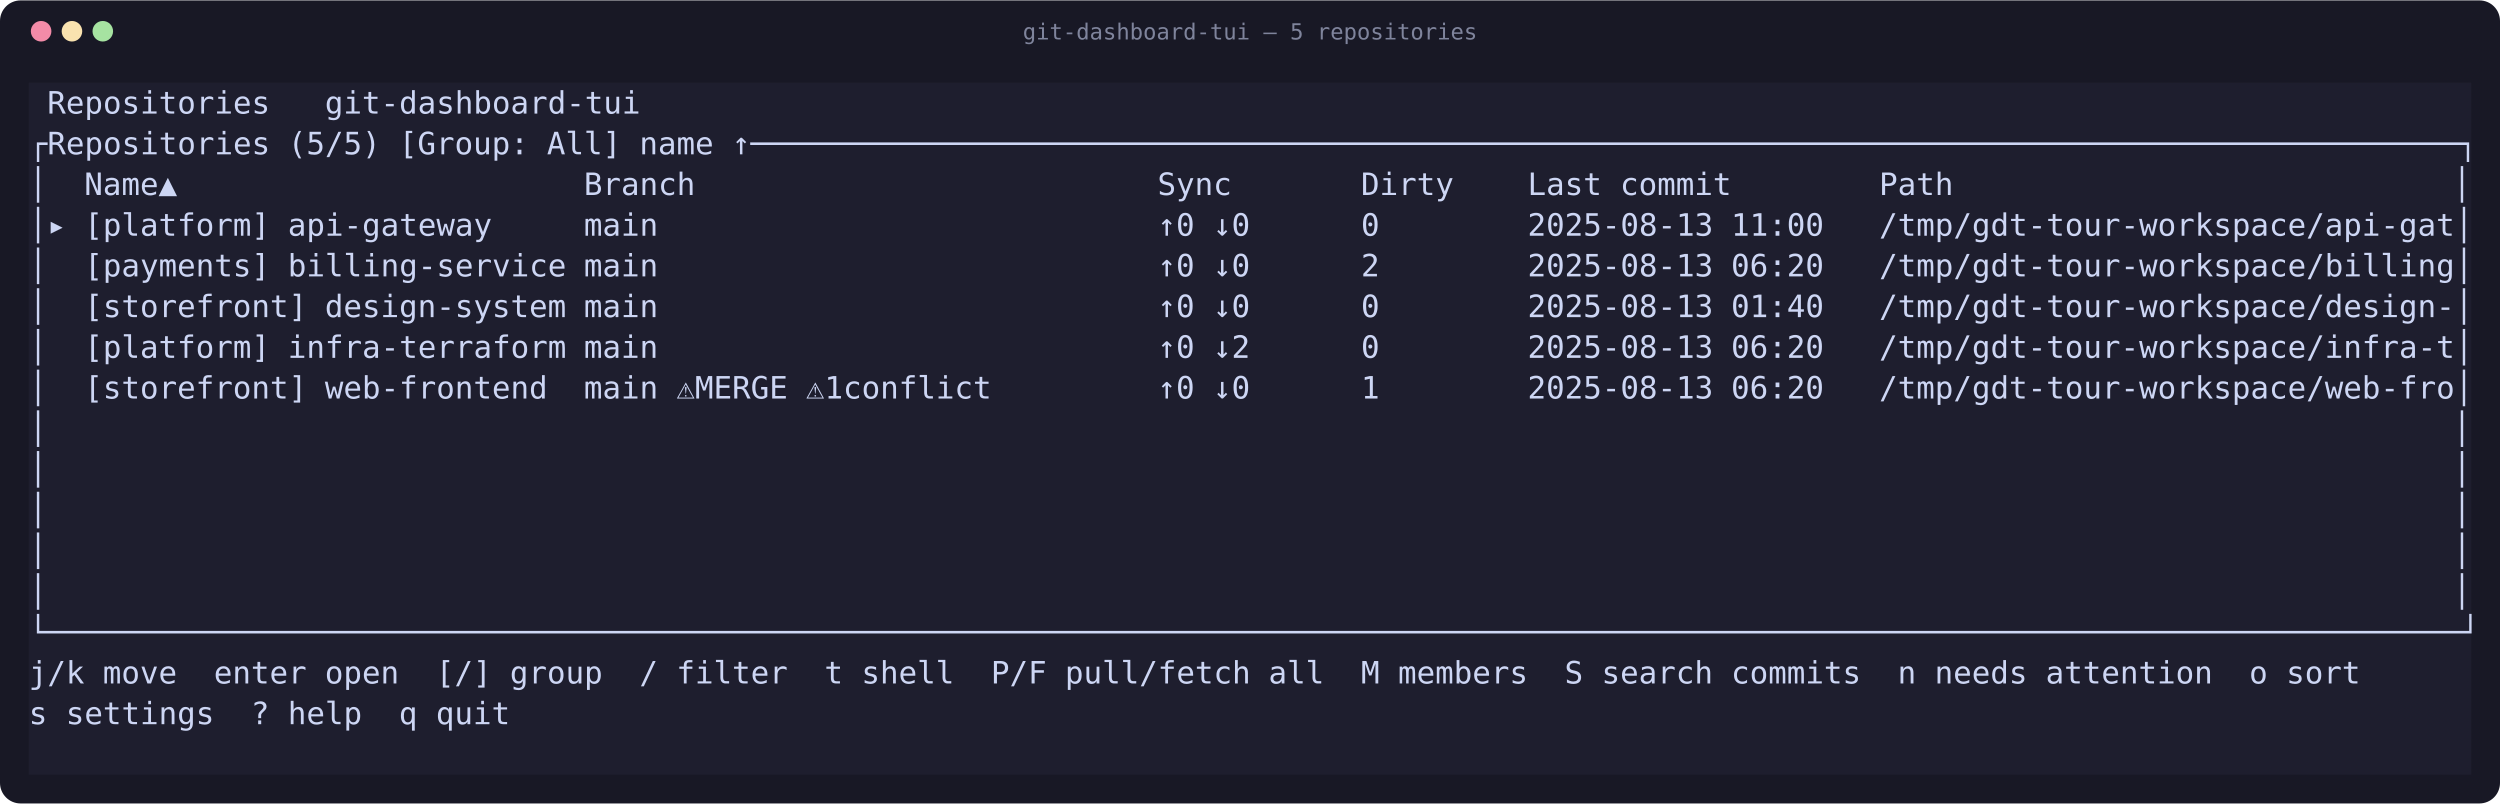
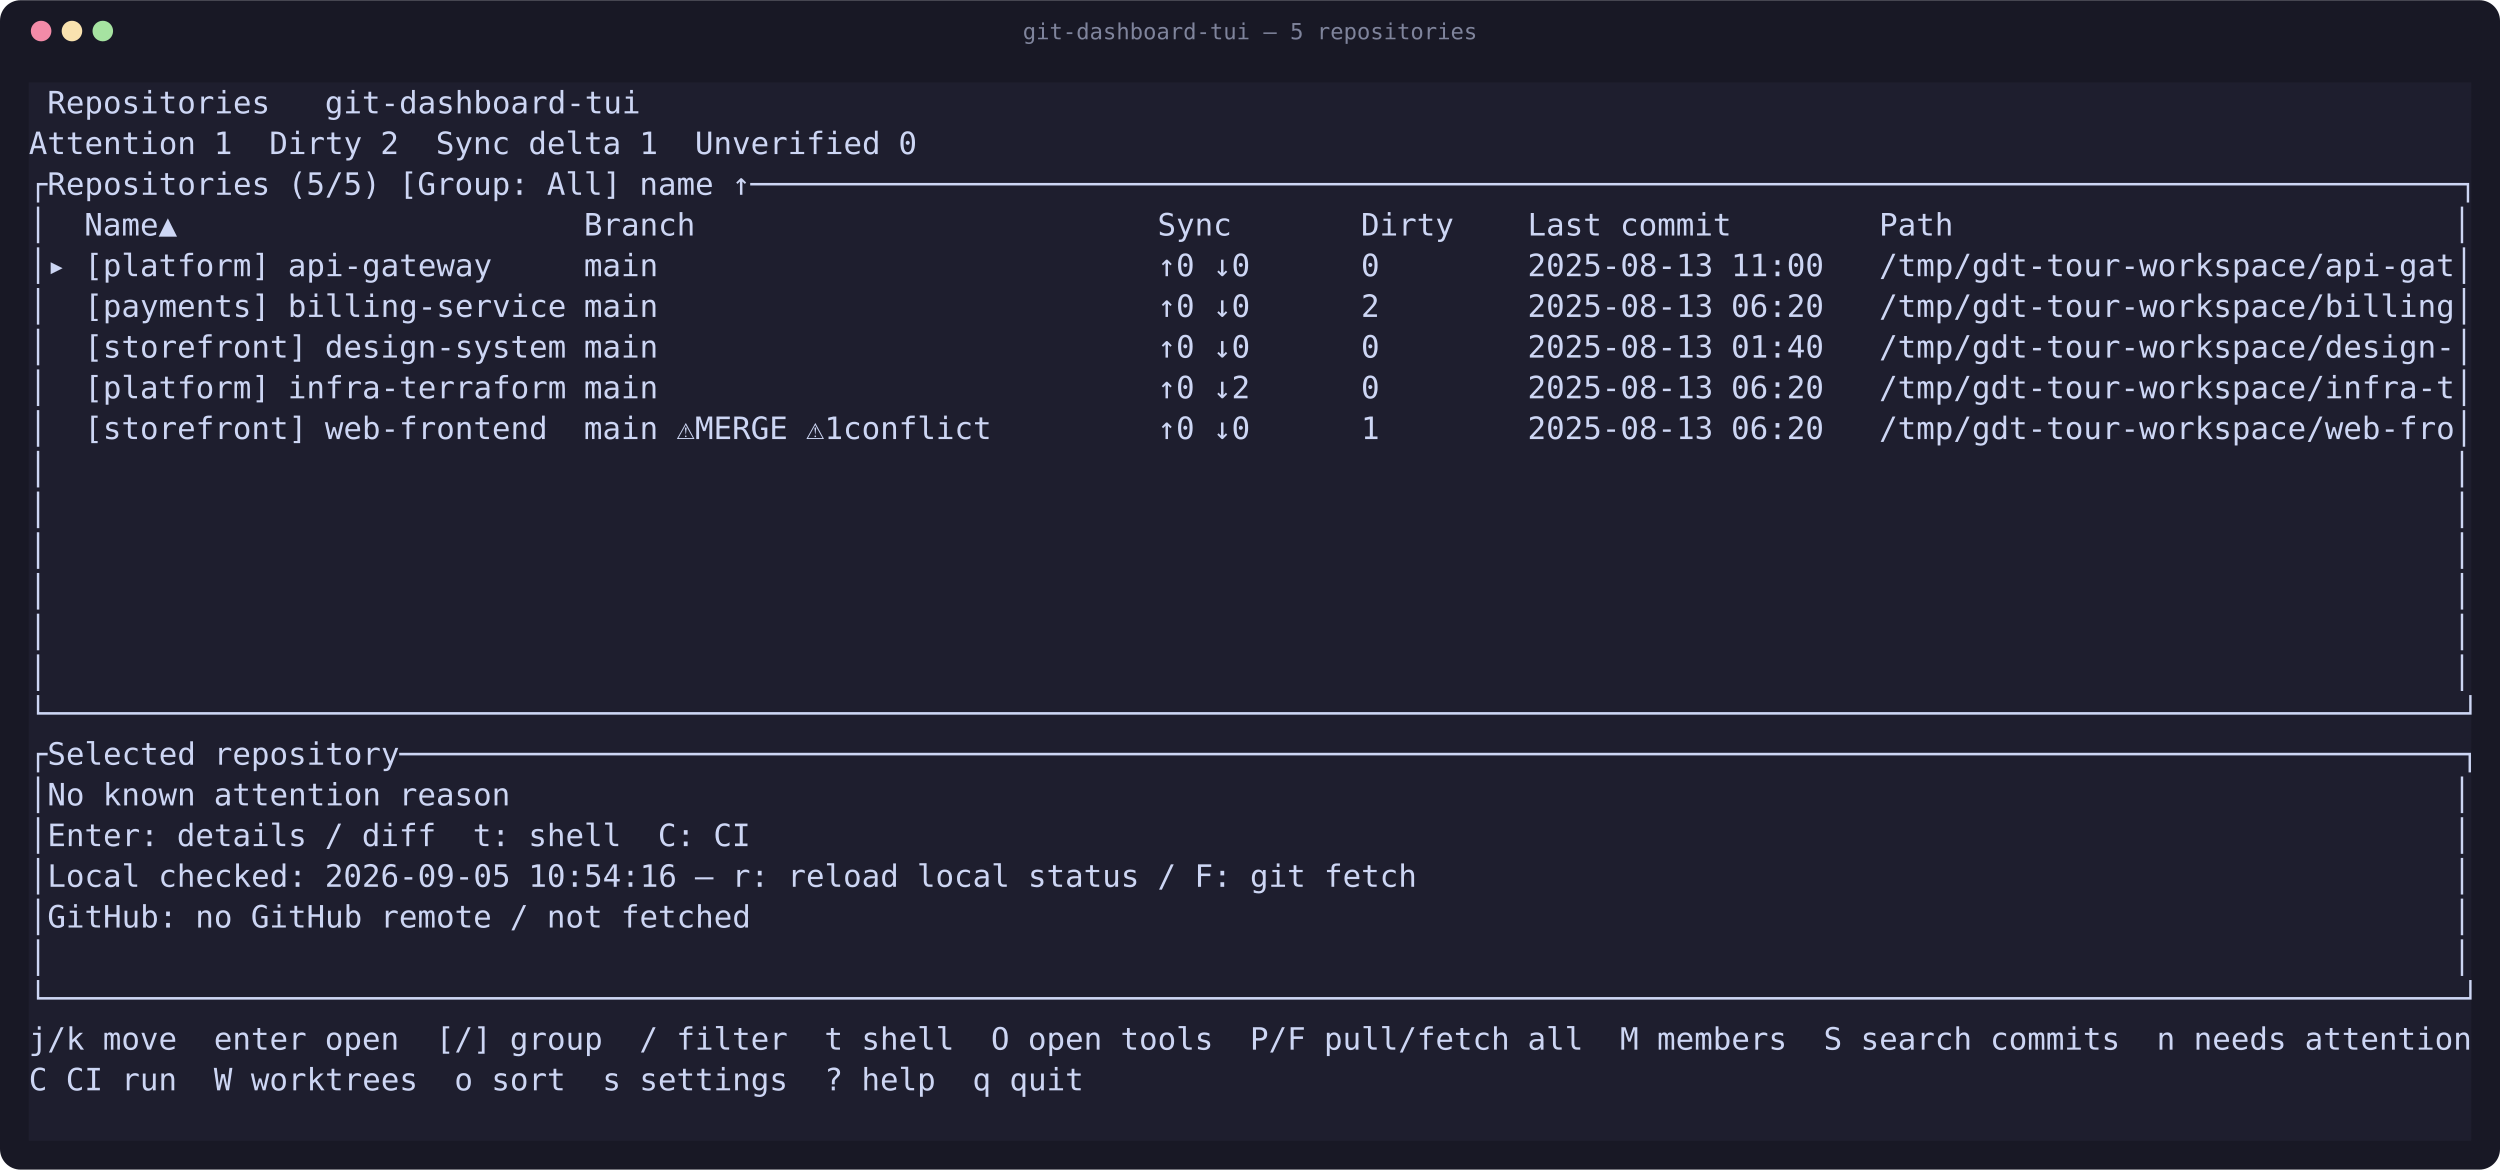
- <svg xmlns="http://www.w3.org/2000/svg" width="1216" height="391" viewBox="0 0 1216.00 390.60" font-family="ui-monospace,SFMono-Regular,Menlo,Consolas,'DejaVu Sans Mono','Noto Sans Mono CJK JP','Hiragino Kaku Gothic ProN','Yu Gothic',monospace" font-size="15.0">
-   <rect width="1216.00" height="390.60" rx="10" fill="#181825" />
+ <svg xmlns="http://www.w3.org/2000/svg" width="1216" height="569" viewBox="0 0 1216.00 568.80" font-family="ui-monospace,SFMono-Regular,Menlo,Consolas,'DejaVu Sans Mono','Noto Sans Mono CJK JP','Hiragino Kaku Gothic ProN','Yu Gothic',monospace" font-size="15.0">
+   <rect width="1216.00" height="568.80" rx="10" fill="#181825" />
  <circle cx="20.0" cy="15.0" r="5" fill="#f38ba8" />
  <circle cx="35.0" cy="15.0" r="5" fill="#f9e2af" />
  <circle cx="50.0" cy="15.0" r="5" fill="#a6e3a1" />
  <text x="608.0" y="19.0" fill="#7f849c" font-size="10.8" text-anchor="middle">git-dashboard-tui — 5 repositories</text>
-   <rect x="14.00" y="40.00" width="1188.00" height="336.60" fill="#1e1e2e" />
+   <rect x="14.00" y="40.00" width="1188.00" height="514.80" fill="#1e1e2e" />
  <text x="23.00" y="55.05" fill="#cdd6f4" textLength="108.00" lengthAdjust="spacingAndGlyphs" xml:space="preserve">Repositories</text>
  <text x="158.00" y="55.05" fill="#cdd6f4" textLength="153.00" lengthAdjust="spacingAndGlyphs" xml:space="preserve">git-dashboard-tui</text>
-   <text x="14.00" y="74.85" fill="#cdd6f4" textLength="117.00" lengthAdjust="spacingAndGlyphs" xml:space="preserve">┌Repositories</text>
-   <text x="140.00" y="74.85" fill="#cdd6f4" textLength="45.00" lengthAdjust="spacingAndGlyphs" xml:space="preserve">(5/5)</text>
-   <text x="194.00" y="74.85" fill="#cdd6f4" textLength="63.00" lengthAdjust="spacingAndGlyphs" xml:space="preserve">[Group:</text>
-   <text x="266.00" y="74.85" fill="#cdd6f4" textLength="36.00" lengthAdjust="spacingAndGlyphs" xml:space="preserve">All]</text>
-   <text x="311.00" y="74.85" fill="#cdd6f4" textLength="36.00" lengthAdjust="spacingAndGlyphs" xml:space="preserve">name</text>
-   <text x="356.00" y="74.85" fill="#cdd6f4" textLength="846.00" lengthAdjust="spacingAndGlyphs" xml:space="preserve">↑────────────────────────────────────────────────────────────────────────────────────────────┐</text>
-   <text x="14.00" y="94.65" fill="#cdd6f4" textLength="9.00" lengthAdjust="spacingAndGlyphs" xml:space="preserve">│</text>
-   <text x="41.00" y="94.65" fill="#cdd6f4" textLength="45.00" lengthAdjust="spacingAndGlyphs" xml:space="preserve">Name▲</text>
-   <text x="284.00" y="94.65" fill="#cdd6f4" textLength="54.00" lengthAdjust="spacingAndGlyphs" xml:space="preserve">Branch</text>
-   <text x="563.00" y="94.65" fill="#cdd6f4" textLength="36.00" lengthAdjust="spacingAndGlyphs" xml:space="preserve">Sync</text>
-   <text x="662.00" y="94.65" fill="#cdd6f4" textLength="45.00" lengthAdjust="spacingAndGlyphs" xml:space="preserve">Dirty</text>
-   <text x="743.00" y="94.65" fill="#cdd6f4" textLength="36.00" lengthAdjust="spacingAndGlyphs" xml:space="preserve">Last</text>
-   <text x="788.00" y="94.65" fill="#cdd6f4" textLength="54.00" lengthAdjust="spacingAndGlyphs" xml:space="preserve">commit</text>
-   <text x="914.00" y="94.65" fill="#cdd6f4" textLength="36.00" lengthAdjust="spacingAndGlyphs" xml:space="preserve">Path</text>
-   <text x="1193.00" y="94.65" fill="#cdd6f4" textLength="9.00" lengthAdjust="spacingAndGlyphs" xml:space="preserve">│</text>
-   <text x="14.00" y="114.45" fill="#cdd6f4" textLength="18.00" lengthAdjust="spacingAndGlyphs" xml:space="preserve">│▸</text>
-   <text x="41.00" y="114.45" fill="#cdd6f4" textLength="90.00" lengthAdjust="spacingAndGlyphs" xml:space="preserve">[platform]</text>
-   <text x="140.00" y="114.45" fill="#cdd6f4" textLength="99.00" lengthAdjust="spacingAndGlyphs" xml:space="preserve">api-gateway</text>
-   <text x="284.00" y="114.45" fill="#cdd6f4" textLength="36.00" lengthAdjust="spacingAndGlyphs" xml:space="preserve">main</text>
-   <text x="563.00" y="114.45" fill="#cdd6f4" textLength="18.00" lengthAdjust="spacingAndGlyphs" xml:space="preserve">↑0</text>
-   <text x="590.00" y="114.45" fill="#cdd6f4" textLength="18.00" lengthAdjust="spacingAndGlyphs" xml:space="preserve">↓0</text>
-   <text x="662.00" y="114.45" fill="#cdd6f4" textLength="9.00" lengthAdjust="spacingAndGlyphs" xml:space="preserve">0</text>
-   <text x="743.00" y="114.45" fill="#cdd6f4" textLength="90.00" lengthAdjust="spacingAndGlyphs" xml:space="preserve">2025-08-13</text>
-   <text x="842.00" y="114.45" fill="#cdd6f4" textLength="45.00" lengthAdjust="spacingAndGlyphs" xml:space="preserve">11:00</text>
-   <text x="914.00" y="114.45" fill="#cdd6f4" textLength="288.00" lengthAdjust="spacingAndGlyphs" xml:space="preserve">/tmp/gdt-tour-workspace/api-gat│</text>
-   <text x="14.00" y="134.25" fill="#cdd6f4" textLength="9.00" lengthAdjust="spacingAndGlyphs" xml:space="preserve">│</text>
-   <text x="41.00" y="134.25" fill="#cdd6f4" textLength="90.00" lengthAdjust="spacingAndGlyphs" xml:space="preserve">[payments]</text>
-   <text x="140.00" y="134.25" fill="#cdd6f4" textLength="135.00" lengthAdjust="spacingAndGlyphs" xml:space="preserve">billing-service</text>
+   <text x="14.00" y="74.85" fill="#cdd6f4" textLength="81.00" lengthAdjust="spacingAndGlyphs" xml:space="preserve">Attention</text>
+   <text x="104.00" y="74.85" fill="#cdd6f4" textLength="9.00" lengthAdjust="spacingAndGlyphs" xml:space="preserve">1</text>
+   <text x="131.00" y="74.85" fill="#cdd6f4" textLength="45.00" lengthAdjust="spacingAndGlyphs" xml:space="preserve">Dirty</text>
+   <text x="185.00" y="74.85" fill="#cdd6f4" textLength="9.00" lengthAdjust="spacingAndGlyphs" xml:space="preserve">2</text>
+   <text x="212.00" y="74.85" fill="#cdd6f4" textLength="36.00" lengthAdjust="spacingAndGlyphs" xml:space="preserve">Sync</text>
+   <text x="257.00" y="74.85" fill="#cdd6f4" textLength="45.00" lengthAdjust="spacingAndGlyphs" xml:space="preserve">delta</text>
+   <text x="311.00" y="74.85" fill="#cdd6f4" textLength="9.00" lengthAdjust="spacingAndGlyphs" xml:space="preserve">1</text>
+   <text x="338.00" y="74.85" fill="#cdd6f4" textLength="90.00" lengthAdjust="spacingAndGlyphs" xml:space="preserve">Unverified</text>
+   <text x="437.00" y="74.85" fill="#cdd6f4" textLength="9.00" lengthAdjust="spacingAndGlyphs" xml:space="preserve">0</text>
+   <text x="14.00" y="94.65" fill="#cdd6f4" textLength="117.00" lengthAdjust="spacingAndGlyphs" xml:space="preserve">┌Repositories</text>
+   <text x="140.00" y="94.65" fill="#cdd6f4" textLength="45.00" lengthAdjust="spacingAndGlyphs" xml:space="preserve">(5/5)</text>
+   <text x="194.00" y="94.65" fill="#cdd6f4" textLength="63.00" lengthAdjust="spacingAndGlyphs" xml:space="preserve">[Group:</text>
+   <text x="266.00" y="94.65" fill="#cdd6f4" textLength="36.00" lengthAdjust="spacingAndGlyphs" xml:space="preserve">All]</text>
+   <text x="311.00" y="94.65" fill="#cdd6f4" textLength="36.00" lengthAdjust="spacingAndGlyphs" xml:space="preserve">name</text>
+   <text x="356.00" y="94.65" fill="#cdd6f4" textLength="846.00" lengthAdjust="spacingAndGlyphs" xml:space="preserve">↑────────────────────────────────────────────────────────────────────────────────────────────┐</text>
+   <text x="14.00" y="114.45" fill="#cdd6f4" textLength="9.00" lengthAdjust="spacingAndGlyphs" xml:space="preserve">│</text>
+   <text x="41.00" y="114.45" fill="#cdd6f4" textLength="45.00" lengthAdjust="spacingAndGlyphs" xml:space="preserve">Name▲</text>
+   <text x="284.00" y="114.45" fill="#cdd6f4" textLength="54.00" lengthAdjust="spacingAndGlyphs" xml:space="preserve">Branch</text>
+   <text x="563.00" y="114.45" fill="#cdd6f4" textLength="36.00" lengthAdjust="spacingAndGlyphs" xml:space="preserve">Sync</text>
+   <text x="662.00" y="114.45" fill="#cdd6f4" textLength="45.00" lengthAdjust="spacingAndGlyphs" xml:space="preserve">Dirty</text>
+   <text x="743.00" y="114.45" fill="#cdd6f4" textLength="36.00" lengthAdjust="spacingAndGlyphs" xml:space="preserve">Last</text>
+   <text x="788.00" y="114.45" fill="#cdd6f4" textLength="54.00" lengthAdjust="spacingAndGlyphs" xml:space="preserve">commit</text>
+   <text x="914.00" y="114.45" fill="#cdd6f4" textLength="36.00" lengthAdjust="spacingAndGlyphs" xml:space="preserve">Path</text>
+   <text x="1193.00" y="114.45" fill="#cdd6f4" textLength="9.00" lengthAdjust="spacingAndGlyphs" xml:space="preserve">│</text>
+   <text x="14.00" y="134.25" fill="#cdd6f4" textLength="18.00" lengthAdjust="spacingAndGlyphs" xml:space="preserve">│▸</text>
+   <text x="41.00" y="134.25" fill="#cdd6f4" textLength="90.00" lengthAdjust="spacingAndGlyphs" xml:space="preserve">[platform]</text>
+   <text x="140.00" y="134.25" fill="#cdd6f4" textLength="99.00" lengthAdjust="spacingAndGlyphs" xml:space="preserve">api-gateway</text>
  <text x="284.00" y="134.25" fill="#cdd6f4" textLength="36.00" lengthAdjust="spacingAndGlyphs" xml:space="preserve">main</text>
  <text x="563.00" y="134.25" fill="#cdd6f4" textLength="18.00" lengthAdjust="spacingAndGlyphs" xml:space="preserve">↑0</text>
  <text x="590.00" y="134.25" fill="#cdd6f4" textLength="18.00" lengthAdjust="spacingAndGlyphs" xml:space="preserve">↓0</text>
-   <text x="662.00" y="134.25" fill="#cdd6f4" textLength="9.00" lengthAdjust="spacingAndGlyphs" xml:space="preserve">2</text>
+   <text x="662.00" y="134.25" fill="#cdd6f4" textLength="9.00" lengthAdjust="spacingAndGlyphs" xml:space="preserve">0</text>
  <text x="743.00" y="134.25" fill="#cdd6f4" textLength="90.00" lengthAdjust="spacingAndGlyphs" xml:space="preserve">2025-08-13</text>
-   <text x="842.00" y="134.25" fill="#cdd6f4" textLength="45.00" lengthAdjust="spacingAndGlyphs" xml:space="preserve">06:20</text>
-   <text x="914.00" y="134.25" fill="#cdd6f4" textLength="288.00" lengthAdjust="spacingAndGlyphs" xml:space="preserve">/tmp/gdt-tour-workspace/billing│</text>
+   <text x="842.00" y="134.25" fill="#cdd6f4" textLength="45.00" lengthAdjust="spacingAndGlyphs" xml:space="preserve">11:00</text>
+   <text x="914.00" y="134.25" fill="#cdd6f4" textLength="288.00" lengthAdjust="spacingAndGlyphs" xml:space="preserve">/tmp/gdt-tour-workspace/api-gat│</text>
  <text x="14.00" y="154.05" fill="#cdd6f4" textLength="9.00" lengthAdjust="spacingAndGlyphs" xml:space="preserve">│</text>
-   <text x="41.00" y="154.05" fill="#cdd6f4" textLength="108.00" lengthAdjust="spacingAndGlyphs" xml:space="preserve">[storefront]</text>
-   <text x="158.00" y="154.05" fill="#cdd6f4" textLength="117.00" lengthAdjust="spacingAndGlyphs" xml:space="preserve">design-system</text>
+   <text x="41.00" y="154.05" fill="#cdd6f4" textLength="90.00" lengthAdjust="spacingAndGlyphs" xml:space="preserve">[payments]</text>
+   <text x="140.00" y="154.05" fill="#cdd6f4" textLength="135.00" lengthAdjust="spacingAndGlyphs" xml:space="preserve">billing-service</text>
  <text x="284.00" y="154.05" fill="#cdd6f4" textLength="36.00" lengthAdjust="spacingAndGlyphs" xml:space="preserve">main</text>
  <text x="563.00" y="154.05" fill="#cdd6f4" textLength="18.00" lengthAdjust="spacingAndGlyphs" xml:space="preserve">↑0</text>
  <text x="590.00" y="154.05" fill="#cdd6f4" textLength="18.00" lengthAdjust="spacingAndGlyphs" xml:space="preserve">↓0</text>
-   <text x="662.00" y="154.05" fill="#cdd6f4" textLength="9.00" lengthAdjust="spacingAndGlyphs" xml:space="preserve">0</text>
+   <text x="662.00" y="154.05" fill="#cdd6f4" textLength="9.00" lengthAdjust="spacingAndGlyphs" xml:space="preserve">2</text>
  <text x="743.00" y="154.05" fill="#cdd6f4" textLength="90.00" lengthAdjust="spacingAndGlyphs" xml:space="preserve">2025-08-13</text>
-   <text x="842.00" y="154.05" fill="#cdd6f4" textLength="45.00" lengthAdjust="spacingAndGlyphs" xml:space="preserve">01:40</text>
-   <text x="914.00" y="154.05" fill="#cdd6f4" textLength="288.00" lengthAdjust="spacingAndGlyphs" xml:space="preserve">/tmp/gdt-tour-workspace/design-│</text>
+   <text x="842.00" y="154.05" fill="#cdd6f4" textLength="45.00" lengthAdjust="spacingAndGlyphs" xml:space="preserve">06:20</text>
+   <text x="914.00" y="154.05" fill="#cdd6f4" textLength="288.00" lengthAdjust="spacingAndGlyphs" xml:space="preserve">/tmp/gdt-tour-workspace/billing│</text>
  <text x="14.00" y="173.85" fill="#cdd6f4" textLength="9.00" lengthAdjust="spacingAndGlyphs" xml:space="preserve">│</text>
-   <text x="41.00" y="173.85" fill="#cdd6f4" textLength="90.00" lengthAdjust="spacingAndGlyphs" xml:space="preserve">[platform]</text>
-   <text x="140.00" y="173.85" fill="#cdd6f4" textLength="135.00" lengthAdjust="spacingAndGlyphs" xml:space="preserve">infra-terraform</text>
+   <text x="41.00" y="173.85" fill="#cdd6f4" textLength="108.00" lengthAdjust="spacingAndGlyphs" xml:space="preserve">[storefront]</text>
+   <text x="158.00" y="173.85" fill="#cdd6f4" textLength="117.00" lengthAdjust="spacingAndGlyphs" xml:space="preserve">design-system</text>
  <text x="284.00" y="173.85" fill="#cdd6f4" textLength="36.00" lengthAdjust="spacingAndGlyphs" xml:space="preserve">main</text>
  <text x="563.00" y="173.85" fill="#cdd6f4" textLength="18.00" lengthAdjust="spacingAndGlyphs" xml:space="preserve">↑0</text>
-   <text x="590.00" y="173.85" fill="#cdd6f4" textLength="18.00" lengthAdjust="spacingAndGlyphs" xml:space="preserve">↓2</text>
+   <text x="590.00" y="173.85" fill="#cdd6f4" textLength="18.00" lengthAdjust="spacingAndGlyphs" xml:space="preserve">↓0</text>
  <text x="662.00" y="173.85" fill="#cdd6f4" textLength="9.00" lengthAdjust="spacingAndGlyphs" xml:space="preserve">0</text>
  <text x="743.00" y="173.85" fill="#cdd6f4" textLength="90.00" lengthAdjust="spacingAndGlyphs" xml:space="preserve">2025-08-13</text>
-   <text x="842.00" y="173.85" fill="#cdd6f4" textLength="45.00" lengthAdjust="spacingAndGlyphs" xml:space="preserve">06:20</text>
-   <text x="914.00" y="173.85" fill="#cdd6f4" textLength="288.00" lengthAdjust="spacingAndGlyphs" xml:space="preserve">/tmp/gdt-tour-workspace/infra-t│</text>
+   <text x="842.00" y="173.85" fill="#cdd6f4" textLength="45.00" lengthAdjust="spacingAndGlyphs" xml:space="preserve">01:40</text>
+   <text x="914.00" y="173.85" fill="#cdd6f4" textLength="288.00" lengthAdjust="spacingAndGlyphs" xml:space="preserve">/tmp/gdt-tour-workspace/design-│</text>
  <text x="14.00" y="193.65" fill="#cdd6f4" textLength="9.00" lengthAdjust="spacingAndGlyphs" xml:space="preserve">│</text>
-   <text x="41.00" y="193.65" fill="#cdd6f4" textLength="108.00" lengthAdjust="spacingAndGlyphs" xml:space="preserve">[storefront]</text>
-   <text x="158.00" y="193.65" fill="#cdd6f4" textLength="108.00" lengthAdjust="spacingAndGlyphs" xml:space="preserve">web-frontend</text>
+   <text x="41.00" y="193.65" fill="#cdd6f4" textLength="90.00" lengthAdjust="spacingAndGlyphs" xml:space="preserve">[platform]</text>
+   <text x="140.00" y="193.65" fill="#cdd6f4" textLength="135.00" lengthAdjust="spacingAndGlyphs" xml:space="preserve">infra-terraform</text>
  <text x="284.00" y="193.65" fill="#cdd6f4" textLength="36.00" lengthAdjust="spacingAndGlyphs" xml:space="preserve">main</text>
-   <text x="329.00" y="193.65" fill="#cdd6f4" textLength="54.00" lengthAdjust="spacingAndGlyphs" xml:space="preserve">⚠MERGE</text>
-   <text x="392.00" y="193.65" fill="#cdd6f4" textLength="90.00" lengthAdjust="spacingAndGlyphs" xml:space="preserve">⚠1conflict</text>
  <text x="563.00" y="193.65" fill="#cdd6f4" textLength="18.00" lengthAdjust="spacingAndGlyphs" xml:space="preserve">↑0</text>
-   <text x="590.00" y="193.65" fill="#cdd6f4" textLength="18.00" lengthAdjust="spacingAndGlyphs" xml:space="preserve">↓0</text>
-   <text x="662.00" y="193.65" fill="#cdd6f4" textLength="9.00" lengthAdjust="spacingAndGlyphs" xml:space="preserve">1</text>
+   <text x="590.00" y="193.65" fill="#cdd6f4" textLength="18.00" lengthAdjust="spacingAndGlyphs" xml:space="preserve">↓2</text>
+   <text x="662.00" y="193.65" fill="#cdd6f4" textLength="9.00" lengthAdjust="spacingAndGlyphs" xml:space="preserve">0</text>
  <text x="743.00" y="193.65" fill="#cdd6f4" textLength="90.00" lengthAdjust="spacingAndGlyphs" xml:space="preserve">2025-08-13</text>
  <text x="842.00" y="193.65" fill="#cdd6f4" textLength="45.00" lengthAdjust="spacingAndGlyphs" xml:space="preserve">06:20</text>
-   <text x="914.00" y="193.65" fill="#cdd6f4" textLength="288.00" lengthAdjust="spacingAndGlyphs" xml:space="preserve">/tmp/gdt-tour-workspace/web-fro│</text>
+   <text x="914.00" y="193.65" fill="#cdd6f4" textLength="288.00" lengthAdjust="spacingAndGlyphs" xml:space="preserve">/tmp/gdt-tour-workspace/infra-t│</text>
  <text x="14.00" y="213.45" fill="#cdd6f4" textLength="9.00" lengthAdjust="spacingAndGlyphs" xml:space="preserve">│</text>
-   <text x="1193.00" y="213.45" fill="#cdd6f4" textLength="9.00" lengthAdjust="spacingAndGlyphs" xml:space="preserve">│</text>
+   <text x="41.00" y="213.45" fill="#cdd6f4" textLength="108.00" lengthAdjust="spacingAndGlyphs" xml:space="preserve">[storefront]</text>
+   <text x="158.00" y="213.45" fill="#cdd6f4" textLength="108.00" lengthAdjust="spacingAndGlyphs" xml:space="preserve">web-frontend</text>
+   <text x="284.00" y="213.45" fill="#cdd6f4" textLength="36.00" lengthAdjust="spacingAndGlyphs" xml:space="preserve">main</text>
+   <text x="329.00" y="213.45" fill="#cdd6f4" textLength="54.00" lengthAdjust="spacingAndGlyphs" xml:space="preserve">⚠MERGE</text>
+   <text x="392.00" y="213.45" fill="#cdd6f4" textLength="90.00" lengthAdjust="spacingAndGlyphs" xml:space="preserve">⚠1conflict</text>
+   <text x="563.00" y="213.45" fill="#cdd6f4" textLength="18.00" lengthAdjust="spacingAndGlyphs" xml:space="preserve">↑0</text>
+   <text x="590.00" y="213.45" fill="#cdd6f4" textLength="18.00" lengthAdjust="spacingAndGlyphs" xml:space="preserve">↓0</text>
+   <text x="662.00" y="213.45" fill="#cdd6f4" textLength="9.00" lengthAdjust="spacingAndGlyphs" xml:space="preserve">1</text>
+   <text x="743.00" y="213.45" fill="#cdd6f4" textLength="90.00" lengthAdjust="spacingAndGlyphs" xml:space="preserve">2025-08-13</text>
+   <text x="842.00" y="213.45" fill="#cdd6f4" textLength="45.00" lengthAdjust="spacingAndGlyphs" xml:space="preserve">06:20</text>
+   <text x="914.00" y="213.45" fill="#cdd6f4" textLength="288.00" lengthAdjust="spacingAndGlyphs" xml:space="preserve">/tmp/gdt-tour-workspace/web-fro│</text>
  <text x="14.00" y="233.25" fill="#cdd6f4" textLength="9.00" lengthAdjust="spacingAndGlyphs" xml:space="preserve">│</text>
  <text x="1193.00" y="233.25" fill="#cdd6f4" textLength="9.00" lengthAdjust="spacingAndGlyphs" xml:space="preserve">│</text>
  <text x="14.00" y="253.05" fill="#cdd6f4" textLength="9.00" lengthAdjust="spacingAndGlyphs" xml:space="preserve">│</text>
  <text x="1193.00" y="253.05" fill="#cdd6f4" textLength="9.00" lengthAdjust="spacingAndGlyphs" xml:space="preserve">│</text>
  <text x="14.00" y="272.85" fill="#cdd6f4" textLength="9.00" lengthAdjust="spacingAndGlyphs" xml:space="preserve">│</text>
  <text x="1193.00" y="272.85" fill="#cdd6f4" textLength="9.00" lengthAdjust="spacingAndGlyphs" xml:space="preserve">│</text>
  <text x="14.00" y="292.65" fill="#cdd6f4" textLength="9.00" lengthAdjust="spacingAndGlyphs" xml:space="preserve">│</text>
  <text x="1193.00" y="292.65" fill="#cdd6f4" textLength="9.00" lengthAdjust="spacingAndGlyphs" xml:space="preserve">│</text>
-   <text x="14.00" y="312.45" fill="#cdd6f4" textLength="1188.00" lengthAdjust="spacingAndGlyphs" xml:space="preserve">└──────────────────────────────────────────────────────────────────────────────────────────────────────────────────────────────────┘</text>
-   <text x="14.00" y="332.25" fill="#cdd6f4" textLength="27.00" lengthAdjust="spacingAndGlyphs" xml:space="preserve">j/k</text>
-   <text x="50.00" y="332.25" fill="#cdd6f4" textLength="36.00" lengthAdjust="spacingAndGlyphs" xml:space="preserve">move</text>
-   <text x="104.00" y="332.25" fill="#cdd6f4" textLength="45.00" lengthAdjust="spacingAndGlyphs" xml:space="preserve">enter</text>
-   <text x="158.00" y="332.25" fill="#cdd6f4" textLength="36.00" lengthAdjust="spacingAndGlyphs" xml:space="preserve">open</text>
-   <text x="212.00" y="332.25" fill="#cdd6f4" textLength="27.00" lengthAdjust="spacingAndGlyphs" xml:space="preserve">[/]</text>
-   <text x="248.00" y="332.25" fill="#cdd6f4" textLength="45.00" lengthAdjust="spacingAndGlyphs" xml:space="preserve">group</text>
-   <text x="311.00" y="332.25" fill="#cdd6f4" textLength="9.00" lengthAdjust="spacingAndGlyphs" xml:space="preserve">/</text>
-   <text x="329.00" y="332.25" fill="#cdd6f4" textLength="54.00" lengthAdjust="spacingAndGlyphs" xml:space="preserve">filter</text>
-   <text x="401.00" y="332.25" fill="#cdd6f4" textLength="9.00" lengthAdjust="spacingAndGlyphs" xml:space="preserve">t</text>
-   <text x="419.00" y="332.25" fill="#cdd6f4" textLength="45.00" lengthAdjust="spacingAndGlyphs" xml:space="preserve">shell</text>
-   <text x="482.00" y="332.25" fill="#cdd6f4" textLength="27.00" lengthAdjust="spacingAndGlyphs" xml:space="preserve">P/F</text>
-   <text x="518.00" y="332.25" fill="#cdd6f4" textLength="90.00" lengthAdjust="spacingAndGlyphs" xml:space="preserve">pull/fetch</text>
-   <text x="617.00" y="332.25" fill="#cdd6f4" textLength="27.00" lengthAdjust="spacingAndGlyphs" xml:space="preserve">all</text>
-   <text x="662.00" y="332.25" fill="#cdd6f4" textLength="9.00" lengthAdjust="spacingAndGlyphs" xml:space="preserve">M</text>
-   <text x="680.00" y="332.25" fill="#cdd6f4" textLength="63.00" lengthAdjust="spacingAndGlyphs" xml:space="preserve">members</text>
-   <text x="761.00" y="332.25" fill="#cdd6f4" textLength="9.00" lengthAdjust="spacingAndGlyphs" xml:space="preserve">S</text>
-   <text x="779.00" y="332.25" fill="#cdd6f4" textLength="54.00" lengthAdjust="spacingAndGlyphs" xml:space="preserve">search</text>
-   <text x="842.00" y="332.25" fill="#cdd6f4" textLength="63.00" lengthAdjust="spacingAndGlyphs" xml:space="preserve">commits</text>
-   <text x="923.00" y="332.25" fill="#cdd6f4" textLength="9.00" lengthAdjust="spacingAndGlyphs" xml:space="preserve">n</text>
-   <text x="941.00" y="332.25" fill="#cdd6f4" textLength="45.00" lengthAdjust="spacingAndGlyphs" xml:space="preserve">needs</text>
-   <text x="995.00" y="332.25" fill="#cdd6f4" textLength="81.00" lengthAdjust="spacingAndGlyphs" xml:space="preserve">attention</text>
-   <text x="1094.00" y="332.25" fill="#cdd6f4" textLength="9.00" lengthAdjust="spacingAndGlyphs" xml:space="preserve">o</text>
-   <text x="1112.00" y="332.25" fill="#cdd6f4" textLength="36.00" lengthAdjust="spacingAndGlyphs" xml:space="preserve">sort</text>
-   <text x="14.00" y="352.05" fill="#cdd6f4" textLength="9.00" lengthAdjust="spacingAndGlyphs" xml:space="preserve">s</text>
-   <text x="32.00" y="352.05" fill="#cdd6f4" textLength="72.00" lengthAdjust="spacingAndGlyphs" xml:space="preserve">settings</text>
-   <text x="122.00" y="352.05" fill="#cdd6f4" textLength="9.00" lengthAdjust="spacingAndGlyphs" xml:space="preserve">?</text>
-   <text x="140.00" y="352.05" fill="#cdd6f4" textLength="36.00" lengthAdjust="spacingAndGlyphs" xml:space="preserve">help</text>
-   <text x="194.00" y="352.05" fill="#cdd6f4" textLength="9.00" lengthAdjust="spacingAndGlyphs" xml:space="preserve">q</text>
-   <text x="212.00" y="352.05" fill="#cdd6f4" textLength="36.00" lengthAdjust="spacingAndGlyphs" xml:space="preserve">quit</text>
+   <text x="14.00" y="312.45" fill="#cdd6f4" textLength="9.00" lengthAdjust="spacingAndGlyphs" xml:space="preserve">│</text>
+   <text x="1193.00" y="312.45" fill="#cdd6f4" textLength="9.00" lengthAdjust="spacingAndGlyphs" xml:space="preserve">│</text>
+   <text x="14.00" y="332.25" fill="#cdd6f4" textLength="9.00" lengthAdjust="spacingAndGlyphs" xml:space="preserve">│</text>
+   <text x="1193.00" y="332.25" fill="#cdd6f4" textLength="9.00" lengthAdjust="spacingAndGlyphs" xml:space="preserve">│</text>
+   <text x="14.00" y="352.05" fill="#cdd6f4" textLength="1188.00" lengthAdjust="spacingAndGlyphs" xml:space="preserve">└──────────────────────────────────────────────────────────────────────────────────────────────────────────────────────────────────┘</text>
+   <text x="14.00" y="371.85" fill="#cdd6f4" textLength="81.00" lengthAdjust="spacingAndGlyphs" xml:space="preserve">┌Selected</text>
+   <text x="104.00" y="371.85" fill="#cdd6f4" textLength="1098.00" lengthAdjust="spacingAndGlyphs" xml:space="preserve">repository───────────────────────────────────────────────────────────────────────────────────────────────────────────────┐</text>
+   <text x="14.00" y="391.65" fill="#cdd6f4" textLength="27.00" lengthAdjust="spacingAndGlyphs" xml:space="preserve">│No</text>
+   <text x="50.00" y="391.65" fill="#cdd6f4" textLength="45.00" lengthAdjust="spacingAndGlyphs" xml:space="preserve">known</text>
+   <text x="104.00" y="391.65" fill="#cdd6f4" textLength="81.00" lengthAdjust="spacingAndGlyphs" xml:space="preserve">attention</text>
+   <text x="194.00" y="391.65" fill="#cdd6f4" textLength="54.00" lengthAdjust="spacingAndGlyphs" xml:space="preserve">reason</text>
+   <text x="1193.00" y="391.65" fill="#cdd6f4" textLength="9.00" lengthAdjust="spacingAndGlyphs" xml:space="preserve">│</text>
+   <text x="14.00" y="411.45" fill="#cdd6f4" textLength="63.00" lengthAdjust="spacingAndGlyphs" xml:space="preserve">│Enter:</text>
+   <text x="86.00" y="411.45" fill="#cdd6f4" textLength="63.00" lengthAdjust="spacingAndGlyphs" xml:space="preserve">details</text>
+   <text x="158.00" y="411.45" fill="#cdd6f4" textLength="9.00" lengthAdjust="spacingAndGlyphs" xml:space="preserve">/</text>
+   <text x="176.00" y="411.45" fill="#cdd6f4" textLength="36.00" lengthAdjust="spacingAndGlyphs" xml:space="preserve">diff</text>
+   <text x="230.00" y="411.45" fill="#cdd6f4" textLength="18.00" lengthAdjust="spacingAndGlyphs" xml:space="preserve">t:</text>
+   <text x="257.00" y="411.45" fill="#cdd6f4" textLength="45.00" lengthAdjust="spacingAndGlyphs" xml:space="preserve">shell</text>
+   <text x="320.00" y="411.45" fill="#cdd6f4" textLength="18.00" lengthAdjust="spacingAndGlyphs" xml:space="preserve">C:</text>
+   <text x="347.00" y="411.45" fill="#cdd6f4" textLength="18.00" lengthAdjust="spacingAndGlyphs" xml:space="preserve">CI</text>
+   <text x="1193.00" y="411.45" fill="#cdd6f4" textLength="9.00" lengthAdjust="spacingAndGlyphs" xml:space="preserve">│</text>
+   <text x="14.00" y="431.25" fill="#cdd6f4" textLength="54.00" lengthAdjust="spacingAndGlyphs" xml:space="preserve">│Local</text>
+   <text x="77.00" y="431.25" fill="#cdd6f4" textLength="72.00" lengthAdjust="spacingAndGlyphs" xml:space="preserve">checked:</text>
+   <text x="158.00" y="431.25" fill="#cdd6f4" textLength="90.00" lengthAdjust="spacingAndGlyphs" xml:space="preserve">2026-09-05</text>
+   <text x="257.00" y="431.25" fill="#cdd6f4" textLength="72.00" lengthAdjust="spacingAndGlyphs" xml:space="preserve">10:54:16</text>
+   <text x="338.00" y="431.25" fill="#cdd6f4" textLength="9.00" lengthAdjust="spacingAndGlyphs" xml:space="preserve">—</text>
+   <text x="356.00" y="431.25" fill="#cdd6f4" textLength="18.00" lengthAdjust="spacingAndGlyphs" xml:space="preserve">r:</text>
+   <text x="383.00" y="431.25" fill="#cdd6f4" textLength="54.00" lengthAdjust="spacingAndGlyphs" xml:space="preserve">reload</text>
+   <text x="446.00" y="431.25" fill="#cdd6f4" textLength="45.00" lengthAdjust="spacingAndGlyphs" xml:space="preserve">local</text>
+   <text x="500.00" y="431.25" fill="#cdd6f4" textLength="54.00" lengthAdjust="spacingAndGlyphs" xml:space="preserve">status</text>
+   <text x="563.00" y="431.25" fill="#cdd6f4" textLength="9.00" lengthAdjust="spacingAndGlyphs" xml:space="preserve">/</text>
+   <text x="581.00" y="431.25" fill="#cdd6f4" textLength="18.00" lengthAdjust="spacingAndGlyphs" xml:space="preserve">F:</text>
+   <text x="608.00" y="431.25" fill="#cdd6f4" textLength="27.00" lengthAdjust="spacingAndGlyphs" xml:space="preserve">git</text>
+   <text x="644.00" y="431.25" fill="#cdd6f4" textLength="45.00" lengthAdjust="spacingAndGlyphs" xml:space="preserve">fetch</text>
+   <text x="1193.00" y="431.25" fill="#cdd6f4" textLength="9.00" lengthAdjust="spacingAndGlyphs" xml:space="preserve">│</text>
+   <text x="14.00" y="451.05" fill="#cdd6f4" textLength="72.00" lengthAdjust="spacingAndGlyphs" xml:space="preserve">│GitHub:</text>
+   <text x="95.00" y="451.05" fill="#cdd6f4" textLength="18.00" lengthAdjust="spacingAndGlyphs" xml:space="preserve">no</text>
+   <text x="122.00" y="451.05" fill="#cdd6f4" textLength="54.00" lengthAdjust="spacingAndGlyphs" xml:space="preserve">GitHub</text>
+   <text x="185.00" y="451.05" fill="#cdd6f4" textLength="54.00" lengthAdjust="spacingAndGlyphs" xml:space="preserve">remote</text>
+   <text x="248.00" y="451.05" fill="#cdd6f4" textLength="9.00" lengthAdjust="spacingAndGlyphs" xml:space="preserve">/</text>
+   <text x="266.00" y="451.05" fill="#cdd6f4" textLength="27.00" lengthAdjust="spacingAndGlyphs" xml:space="preserve">not</text>
+   <text x="302.00" y="451.05" fill="#cdd6f4" textLength="63.00" lengthAdjust="spacingAndGlyphs" xml:space="preserve">fetched</text>
+   <text x="1193.00" y="451.05" fill="#cdd6f4" textLength="9.00" lengthAdjust="spacingAndGlyphs" xml:space="preserve">│</text>
+   <text x="14.00" y="470.85" fill="#cdd6f4" textLength="9.00" lengthAdjust="spacingAndGlyphs" xml:space="preserve">│</text>
+   <text x="1193.00" y="470.85" fill="#cdd6f4" textLength="9.00" lengthAdjust="spacingAndGlyphs" xml:space="preserve">│</text>
+   <text x="14.00" y="490.65" fill="#cdd6f4" textLength="1188.00" lengthAdjust="spacingAndGlyphs" xml:space="preserve">└──────────────────────────────────────────────────────────────────────────────────────────────────────────────────────────────────┘</text>
+   <text x="14.00" y="510.45" fill="#cdd6f4" textLength="27.00" lengthAdjust="spacingAndGlyphs" xml:space="preserve">j/k</text>
+   <text x="50.00" y="510.45" fill="#cdd6f4" textLength="36.00" lengthAdjust="spacingAndGlyphs" xml:space="preserve">move</text>
+   <text x="104.00" y="510.45" fill="#cdd6f4" textLength="45.00" lengthAdjust="spacingAndGlyphs" xml:space="preserve">enter</text>
+   <text x="158.00" y="510.45" fill="#cdd6f4" textLength="36.00" lengthAdjust="spacingAndGlyphs" xml:space="preserve">open</text>
+   <text x="212.00" y="510.45" fill="#cdd6f4" textLength="27.00" lengthAdjust="spacingAndGlyphs" xml:space="preserve">[/]</text>
+   <text x="248.00" y="510.45" fill="#cdd6f4" textLength="45.00" lengthAdjust="spacingAndGlyphs" xml:space="preserve">group</text>
+   <text x="311.00" y="510.45" fill="#cdd6f4" textLength="9.00" lengthAdjust="spacingAndGlyphs" xml:space="preserve">/</text>
+   <text x="329.00" y="510.45" fill="#cdd6f4" textLength="54.00" lengthAdjust="spacingAndGlyphs" xml:space="preserve">filter</text>
+   <text x="401.00" y="510.45" fill="#cdd6f4" textLength="9.00" lengthAdjust="spacingAndGlyphs" xml:space="preserve">t</text>
+   <text x="419.00" y="510.45" fill="#cdd6f4" textLength="45.00" lengthAdjust="spacingAndGlyphs" xml:space="preserve">shell</text>
+   <text x="482.00" y="510.45" fill="#cdd6f4" textLength="9.00" lengthAdjust="spacingAndGlyphs" xml:space="preserve">O</text>
+   <text x="500.00" y="510.45" fill="#cdd6f4" textLength="36.00" lengthAdjust="spacingAndGlyphs" xml:space="preserve">open</text>
+   <text x="545.00" y="510.45" fill="#cdd6f4" textLength="45.00" lengthAdjust="spacingAndGlyphs" xml:space="preserve">tools</text>
+   <text x="608.00" y="510.45" fill="#cdd6f4" textLength="27.00" lengthAdjust="spacingAndGlyphs" xml:space="preserve">P/F</text>
+   <text x="644.00" y="510.45" fill="#cdd6f4" textLength="90.00" lengthAdjust="spacingAndGlyphs" xml:space="preserve">pull/fetch</text>
+   <text x="743.00" y="510.45" fill="#cdd6f4" textLength="27.00" lengthAdjust="spacingAndGlyphs" xml:space="preserve">all</text>
+   <text x="788.00" y="510.45" fill="#cdd6f4" textLength="9.00" lengthAdjust="spacingAndGlyphs" xml:space="preserve">M</text>
+   <text x="806.00" y="510.45" fill="#cdd6f4" textLength="63.00" lengthAdjust="spacingAndGlyphs" xml:space="preserve">members</text>
+   <text x="887.00" y="510.45" fill="#cdd6f4" textLength="9.00" lengthAdjust="spacingAndGlyphs" xml:space="preserve">S</text>
+   <text x="905.00" y="510.45" fill="#cdd6f4" textLength="54.00" lengthAdjust="spacingAndGlyphs" xml:space="preserve">search</text>
+   <text x="968.00" y="510.45" fill="#cdd6f4" textLength="63.00" lengthAdjust="spacingAndGlyphs" xml:space="preserve">commits</text>
+   <text x="1049.00" y="510.45" fill="#cdd6f4" textLength="9.00" lengthAdjust="spacingAndGlyphs" xml:space="preserve">n</text>
+   <text x="1067.00" y="510.45" fill="#cdd6f4" textLength="45.00" lengthAdjust="spacingAndGlyphs" xml:space="preserve">needs</text>
+   <text x="1121.00" y="510.45" fill="#cdd6f4" textLength="81.00" lengthAdjust="spacingAndGlyphs" xml:space="preserve">attention</text>
+   <text x="14.00" y="530.25" fill="#cdd6f4" textLength="9.00" lengthAdjust="spacingAndGlyphs" xml:space="preserve">C</text>
+   <text x="32.00" y="530.25" fill="#cdd6f4" textLength="18.00" lengthAdjust="spacingAndGlyphs" xml:space="preserve">CI</text>
+   <text x="59.00" y="530.25" fill="#cdd6f4" textLength="27.00" lengthAdjust="spacingAndGlyphs" xml:space="preserve">run</text>
+   <text x="104.00" y="530.25" fill="#cdd6f4" textLength="9.00" lengthAdjust="spacingAndGlyphs" xml:space="preserve">W</text>
+   <text x="122.00" y="530.25" fill="#cdd6f4" textLength="81.00" lengthAdjust="spacingAndGlyphs" xml:space="preserve">worktrees</text>
+   <text x="221.00" y="530.25" fill="#cdd6f4" textLength="9.00" lengthAdjust="spacingAndGlyphs" xml:space="preserve">o</text>
+   <text x="239.00" y="530.25" fill="#cdd6f4" textLength="36.00" lengthAdjust="spacingAndGlyphs" xml:space="preserve">sort</text>
+   <text x="293.00" y="530.25" fill="#cdd6f4" textLength="9.00" lengthAdjust="spacingAndGlyphs" xml:space="preserve">s</text>
+   <text x="311.00" y="530.25" fill="#cdd6f4" textLength="72.00" lengthAdjust="spacingAndGlyphs" xml:space="preserve">settings</text>
+   <text x="401.00" y="530.25" fill="#cdd6f4" textLength="9.00" lengthAdjust="spacingAndGlyphs" xml:space="preserve">?</text>
+   <text x="419.00" y="530.25" fill="#cdd6f4" textLength="36.00" lengthAdjust="spacingAndGlyphs" xml:space="preserve">help</text>
+   <text x="473.00" y="530.25" fill="#cdd6f4" textLength="9.00" lengthAdjust="spacingAndGlyphs" xml:space="preserve">q</text>
+   <text x="491.00" y="530.25" fill="#cdd6f4" textLength="36.00" lengthAdjust="spacingAndGlyphs" xml:space="preserve">quit</text>
</svg>
